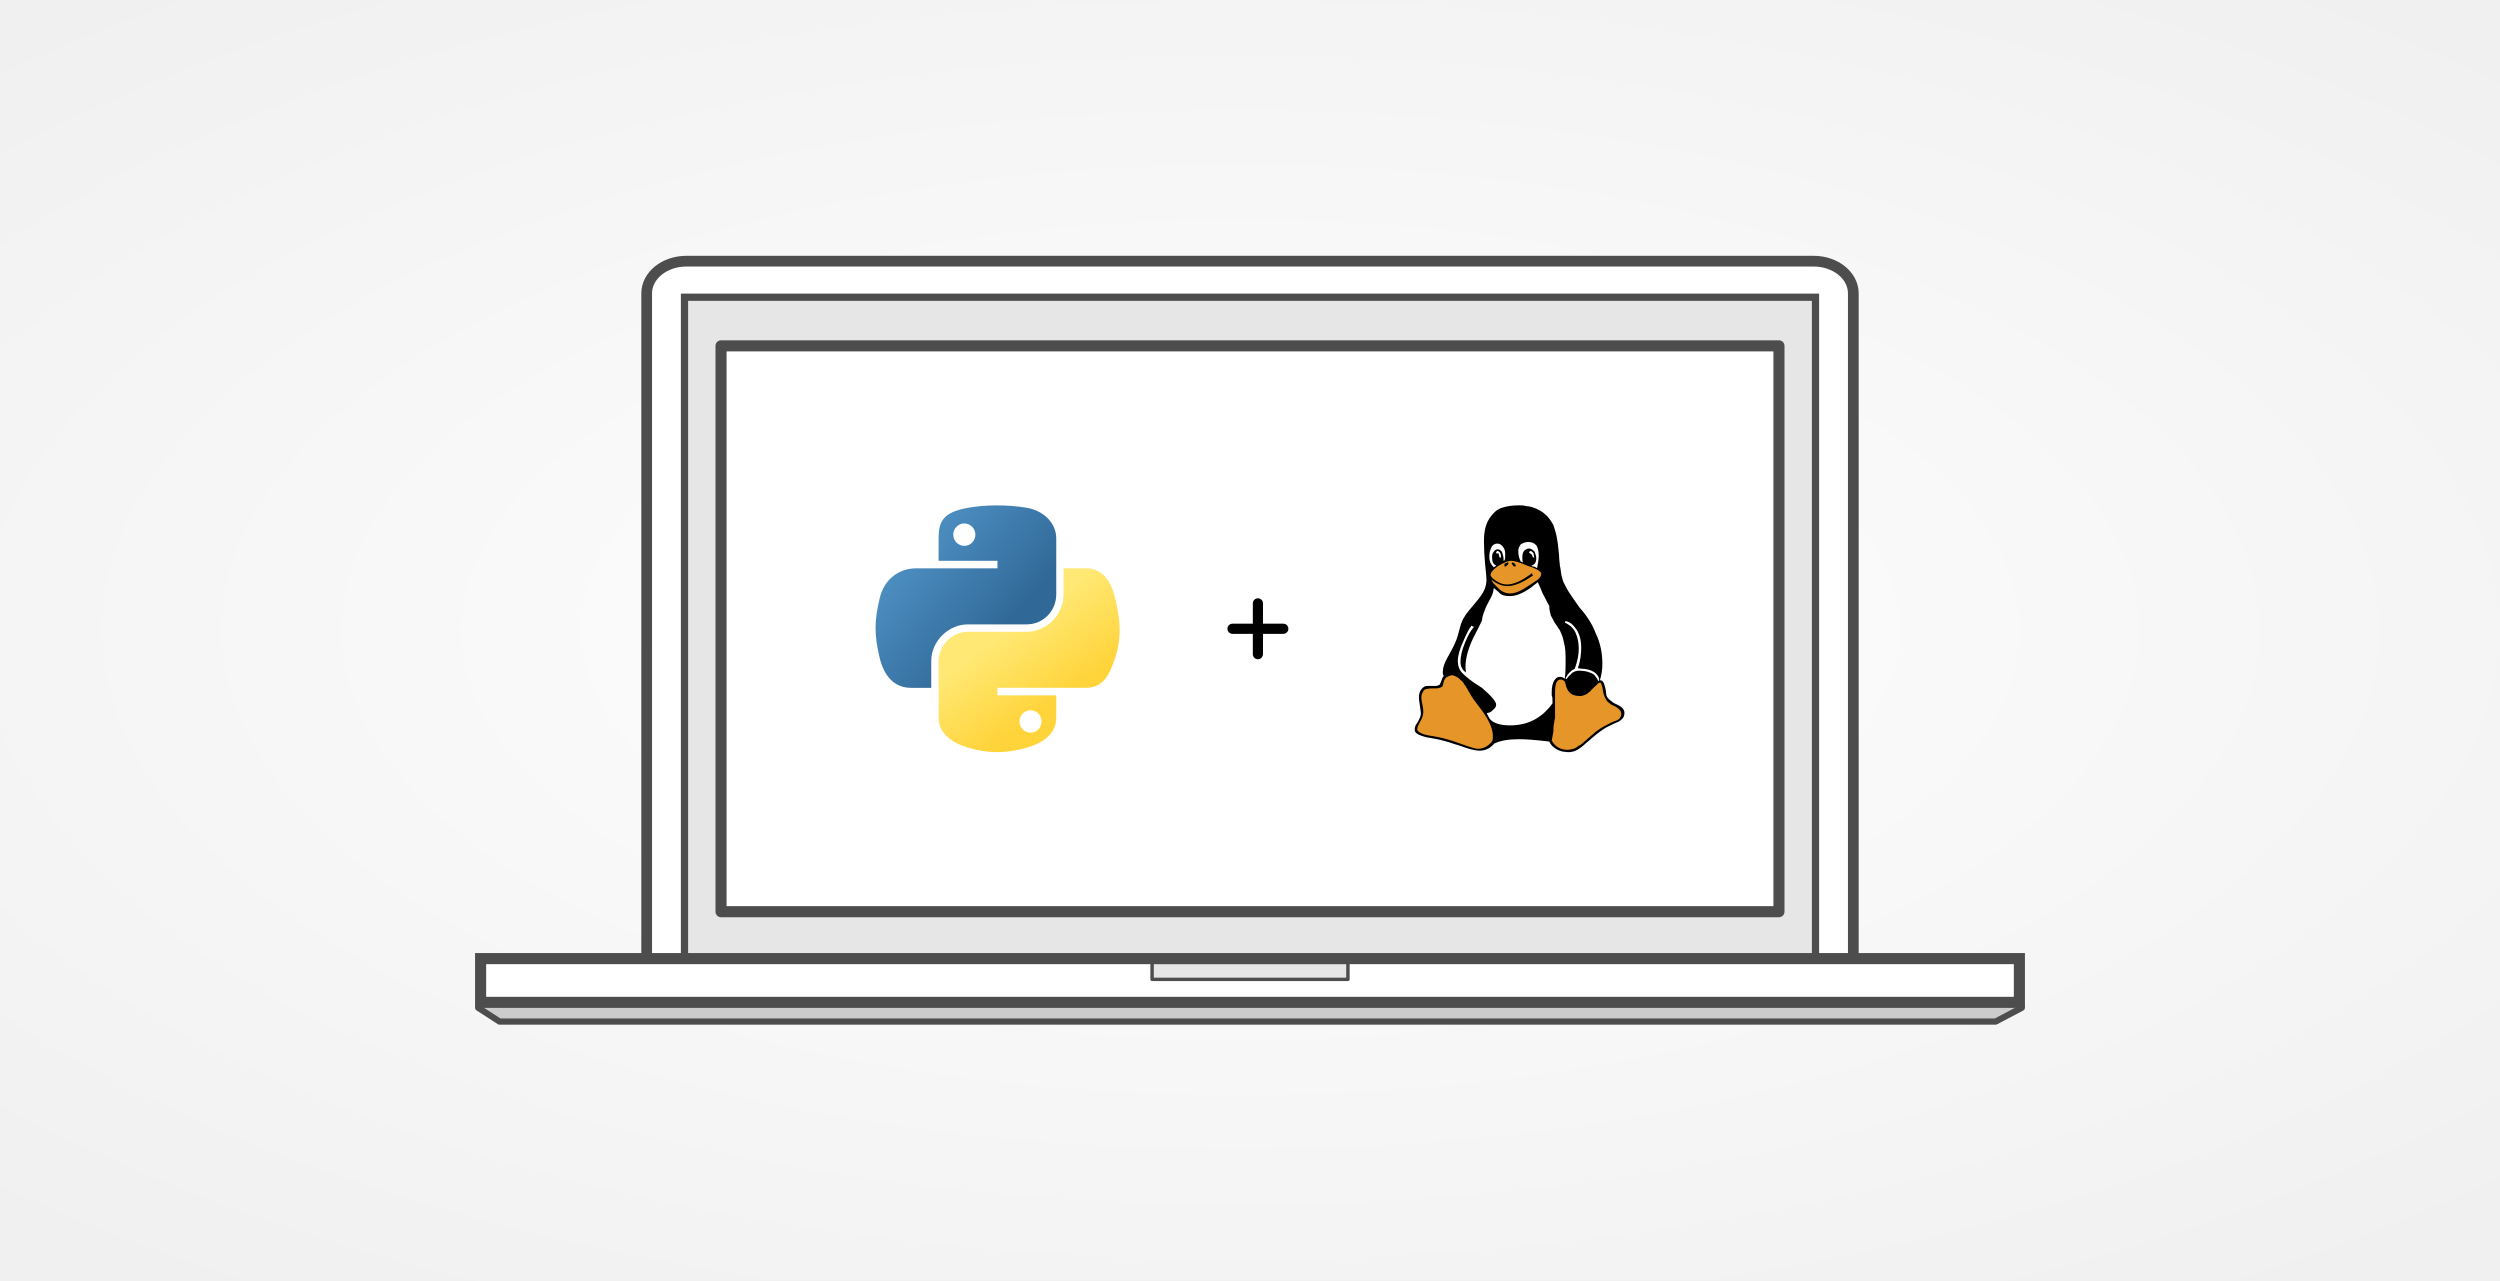
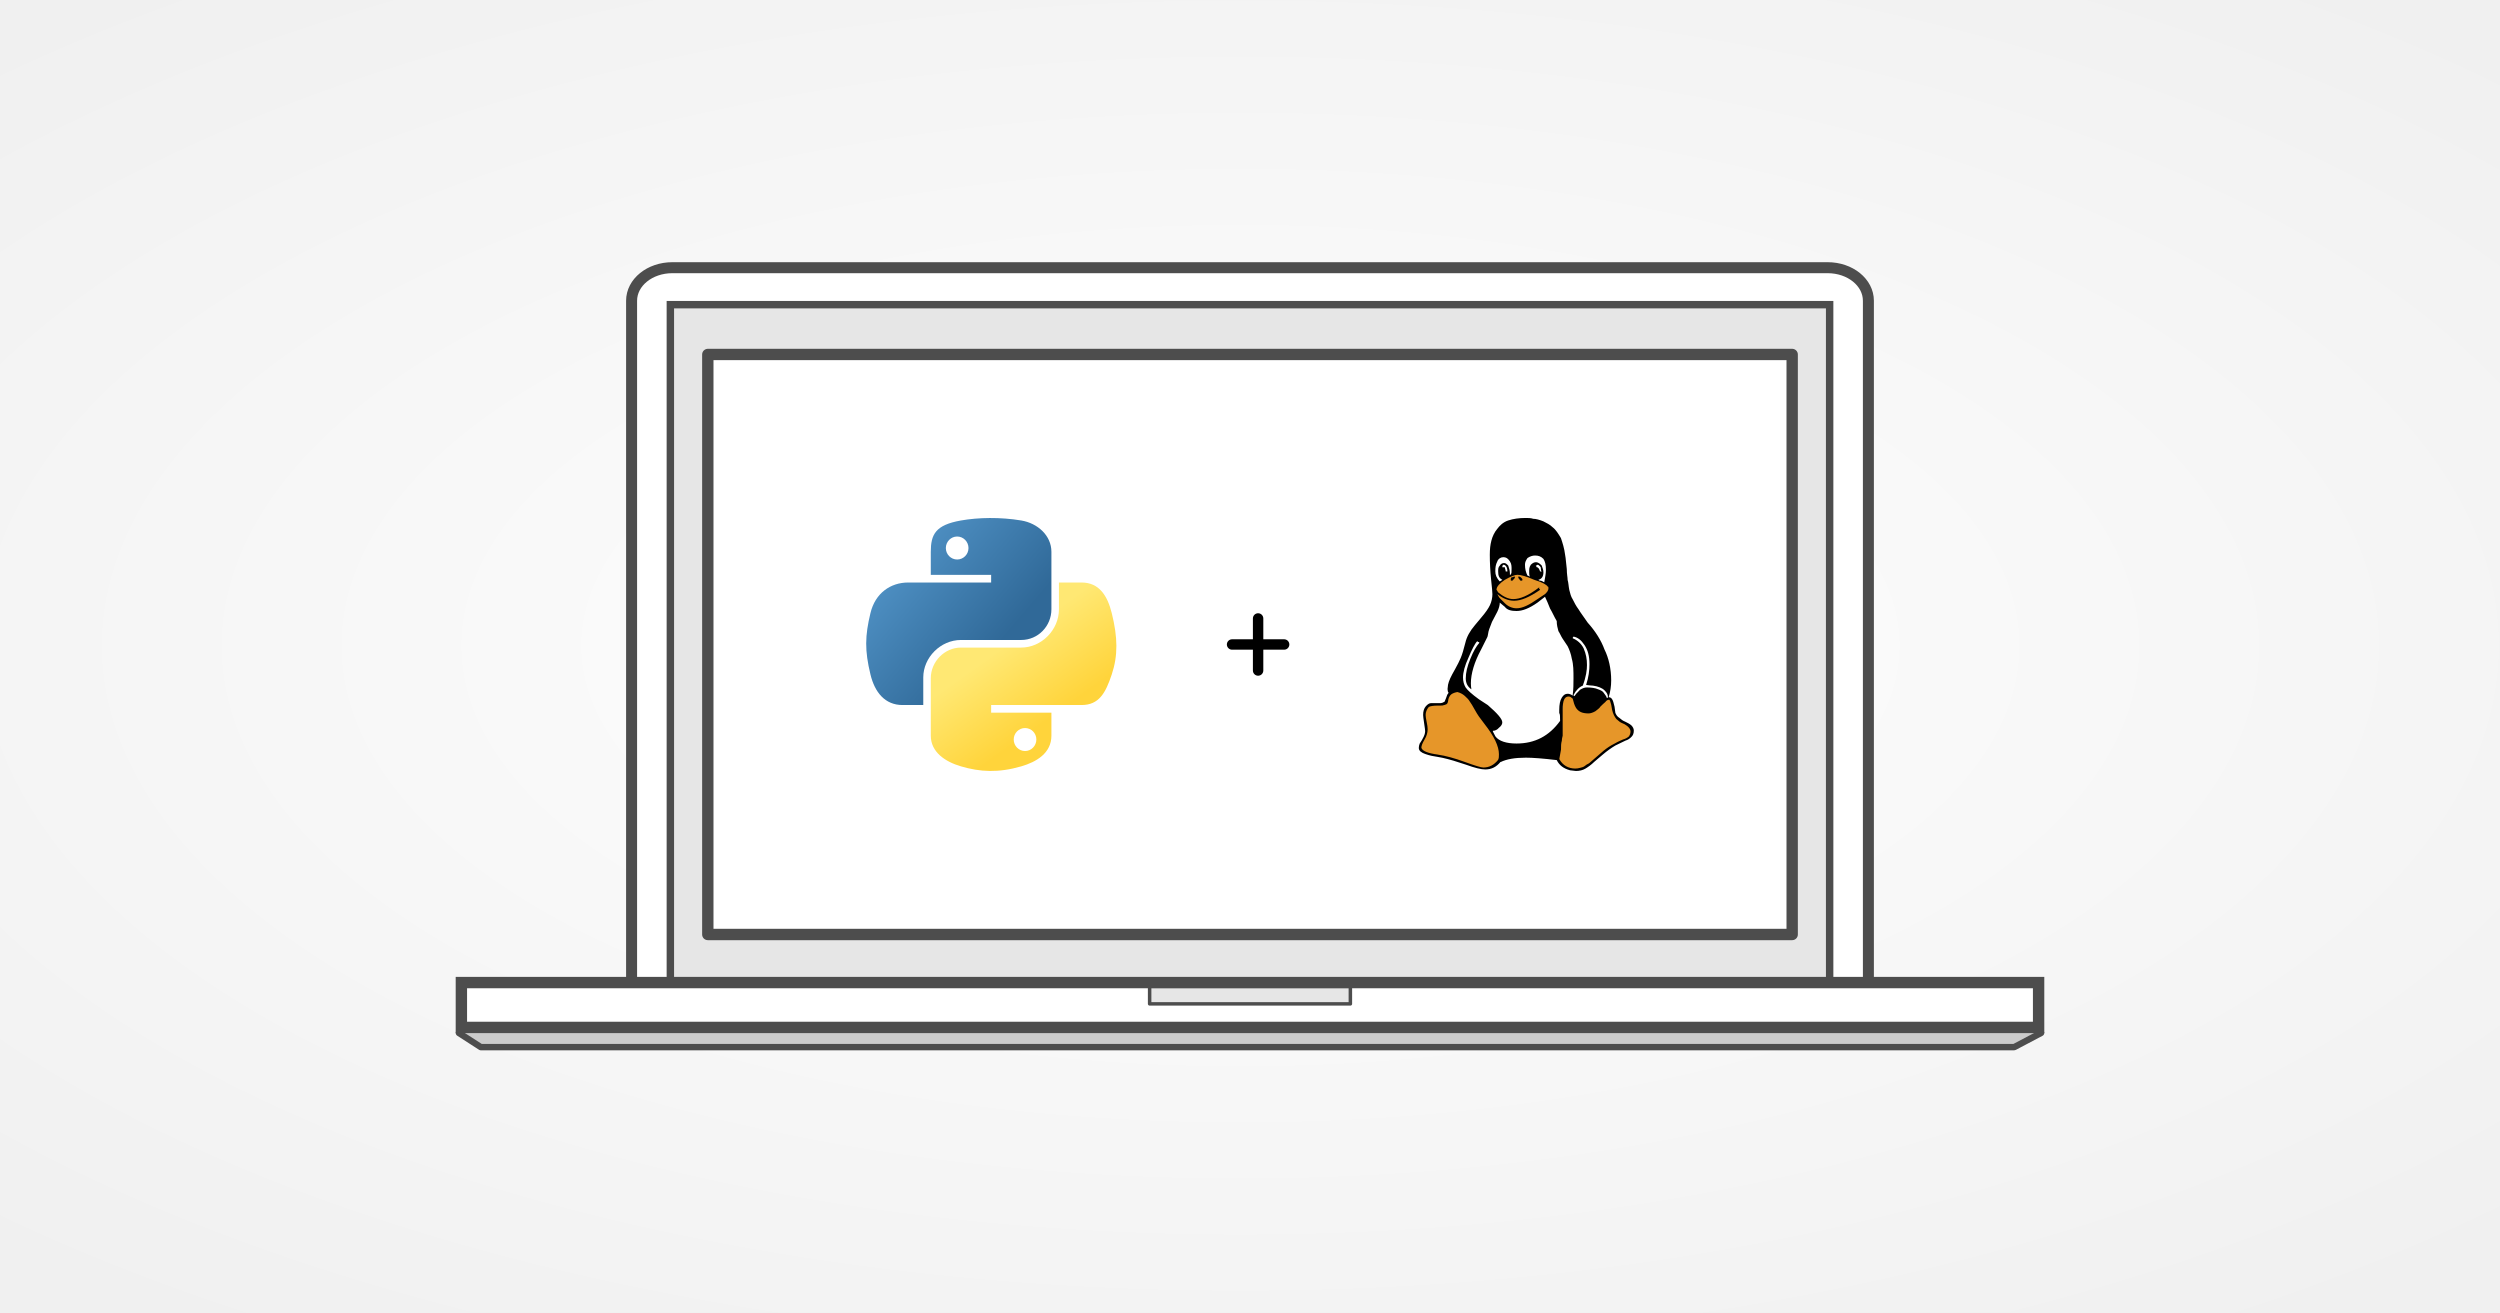
- <svg xmlns="http://www.w3.org/2000/svg" xmlns:xlink="http://www.w3.org/1999/xlink" width="650.875mm" height="333.375mm" viewBox="0 0 650.875 333.375" version="1.1" id="svg3721">
+ <svg xmlns="http://www.w3.org/2000/svg" xmlns:xlink="http://www.w3.org/1999/xlink" width="158.75mm" height="83.344mm" viewBox="0 0 158.75 83.344" version="1.1" id="svg3721">
  <defs id="defs3715">
    <linearGradient id="linearGradient11098">
      <stop style="stop-color:#ffffff;stop-opacity:1" offset="0" id="stop11094" />
      <stop style="stop-color:#f0f0f0;stop-opacity:1" offset="1" id="stop11096" />
    </linearGradient>
    <linearGradient id="linearGradient4689">
      <stop style="stop-color:#5a9fd4;stop-opacity:1;" offset="0" id="stop4691" />
      <stop style="stop-color:#306998;stop-opacity:1;" offset="1" id="stop4693" />
    </linearGradient>
    <linearGradient id="linearGradient4671">
      <stop style="stop-color:#ffd43b;stop-opacity:1;" offset="0" id="stop4673" />
      <stop style="stop-color:#ffe873;stop-opacity:1" offset="1" id="stop4675" />
    </linearGradient>
-     <radialGradient xlink:href="#linearGradient11098" id="radialGradient11100" cx="117.927" cy="109.519" fx="117.927" fy="109.519" r="98.778" gradientTransform="matrix(0,-2.163492,4.738353,0,-26.51921,184.3886)" gradientUnits="userSpaceOnUse" />
+     <radialGradient xlink:href="#linearGradient11098" id="radialGradient11100" cx="117.927" cy="109.519" fx="117.927" fy="109.519" r="98.778" gradientTransform="matrix(0,-0.540873,1.155696,0,121.6747,-129.9453)" gradientUnits="userSpaceOnUse" />
    <linearGradient xlink:href="#linearGradient4689" id="linearGradient4784" gradientUnits="userSpaceOnUse" gradientTransform="matrix(0.562541,0,0,0.567972,-1354.473,-21.87385)" x1="26.649" y1="20.604" x2="135.665" y2="114.398" />
    <linearGradient xlink:href="#linearGradient4671" id="linearGradient4786" gradientUnits="userSpaceOnUse" gradientTransform="matrix(0.562541,0,0,0.567972,-1354.473,-21.87385)" x1="150.961" y1="192.352" x2="112.031" y2="137.273" />
  </defs>
  <g id="layer1" transform="translate(-169.4792,234.7232)">
-     <rect style="fill:url(#radialGradient11100);fill-opacity:1;stroke:none;stroke-width:9.449;stroke-miterlimit:4;stroke-dasharray:none;stroke-opacity:0" id="rect4464" width="650.875" height="333.375" x="169.479" y="-234.723" ry="0" />
+     <rect style="fill:url(#radialGradient11100);fill-opacity:1;stroke:none;stroke-width:2.333;stroke-miterlimit:4;stroke-dasharray:none;stroke-opacity:0" id="rect4464" width="158.75" height="83.344" x="169.479" y="-234.723" ry="0" />
    <g id="g10073" transform="matrix(0.02746171,0,0,0.02746171,209.6505,-171.8515)" />
    <g id="g10075" transform="matrix(0.02746171,0,0,0.02746171,209.6505,-171.8515)" />
    <g id="g10077" transform="matrix(0.02746171,0,0,0.02746171,209.6505,-171.8515)" />
    <g id="g10079" transform="matrix(0.02746171,0,0,0.02746171,209.6505,-171.8515)" />
    <g id="g10081" transform="matrix(0.02746171,0,0,0.02746171,209.6505,-171.8515)" />
    <g id="g10083" transform="matrix(0.02746171,0,0,0.02746171,209.6505,-171.8515)" />
    <g id="g10085" transform="matrix(0.02746171,0,0,0.02746171,209.6505,-171.8515)" />
    <g id="g10087" transform="matrix(0.02746171,0,0,0.02746171,209.6505,-171.8515)" />
    <g id="g10089" transform="matrix(0.02746171,0,0,0.02746171,209.6505,-171.8515)" />
    <g id="g10091" transform="matrix(0.02746171,0,0,0.02746171,209.6505,-171.8515)" />
    <g id="g10093" transform="matrix(0.02746171,0,0,0.02746171,209.6505,-171.8515)" />
    <g id="g10095" transform="matrix(0.02746171,0,0,0.02746171,209.6505,-171.8515)" />
    <g id="g10097" transform="matrix(0.02746171,0,0,0.02746171,209.6505,-171.8515)" />
    <g id="g10099" transform="matrix(0.02746171,0,0,0.02746171,209.6505,-171.8515)" />
    <g id="g10101" transform="matrix(0.02746171,0,0,0.02746171,209.6505,-171.8515)" />
-     <g id="g4807" transform="matrix(2.428271,0,0,2.428271,-1491.264,-203.8743)">
+     <g id="g4807" transform="matrix(0.6070677,0,0,0.6070677,-247.6911,-227.011)">
      <path id="path1968-7" d="m 735.45,95.328 h 164.98 l -2.904,1.677 H 737.652 Z" style="fill:#ffffff;fill-opacity:1;stroke:none;stroke-width:1.185;stroke-miterlimit:4;stroke-dasharray:none;stroke-opacity:1" />
      <path id="path1970-0" d="m 757.519,15.297 c -2.363,0 -4.265,1.542 -4.265,3.458 v 38.26 h -4.7e-4 v 33.336 h 129.372 v -33.336 0 -38.26 c 0,-1.916 -1.902,-3.458 -4.265,-3.458 H 757.522 Z" style="fill:#ffffff;fill-opacity:1;stroke:#4d4d4d;stroke-width:1.15;stroke-linecap:round;stroke-linejoin:round;stroke-miterlimit:4;stroke-dasharray:none;stroke-dashoffset:10.8;stroke-opacity:1" />
      <rect style="fill:#e6e6e6;fill-opacity:1;stroke:#4d4d4d;stroke-width:0.776;stroke-miterlimit:4;stroke-dasharray:none;stroke-opacity:1" id="rect1972-9" width="121.263" height="71.093" x="757.309" y="19.164" />
      <path style="fill:#cccccc;fill-rule:evenodd;stroke:#4d4d4d;stroke-width:0.669;stroke-linecap:round;stroke-linejoin:round;stroke-miterlimit:4;stroke-dasharray:none;stroke-opacity:1" d="m 900.689,95.343 -2.807,1.482 h -160.402 l -2.288,-1.477" id="path1974-3" />
      <rect y="90.074" x="735.45" height="4.692" width="164.98" id="rect1976-6" style="fill:#ffffff;fill-opacity:1;stroke:#4d4d4d;stroke-width:1.19;stroke-miterlimit:4;stroke-dasharray:none;stroke-opacity:1" />
      <rect rx="0" ry="0" y="90.493" x="807.442" height="1.809" width="20.997" id="rect1978-0" style="fill:#e6e6e6;fill-opacity:1;stroke:#4d4d4d;stroke-width:0.367;stroke-linecap:round;stroke-linejoin:round;stroke-miterlimit:4;stroke-dasharray:none;stroke-dashoffset:10.8;stroke-opacity:1" />
      <rect ry="0" rx="0" y="24.375" x="761.227" height="60.67" width="113.426" id="rect1980-6" style="fill:#ffffff;fill-opacity:1;stroke:#4d4d4d;stroke-width:1.187;stroke-linecap:round;stroke-linejoin:round;stroke-miterlimit:4;stroke-dasharray:none;stroke-dashoffset:0;stroke-opacity:1" />
      <g id="g1367" transform="translate(743.1616,140.4241)">
        <g transform="matrix(0.2354175,0,0,0.2354175,349.9703,-96.54859)" id="g4300-2">
          <path style="fill:url(#linearGradient4784);fill-opacity:1" d="m -1284.563,-10.171 c -4.584,0.021 -8.961,0.412 -12.812,1.094 -11.346,2.005 -13.406,6.2 -13.406,13.938 v 10.219 h 26.812 v 3.406 h -26.812 -10.062 c -7.793,0 -14.616,4.684 -16.75,13.594 -2.462,10.213 -2.571,16.586 0,27.25 1.906,7.938 6.457,13.594 14.25,13.594 h 9.219 v -12.25 c 0,-8.85 7.657,-16.656 16.75,-16.656 h 26.781 c 7.455,0 13.406,-6.138 13.406,-13.625 V 4.861 c 0,-7.266 -6.13,-12.725 -13.406,-13.938 -4.606,-0.767 -9.385,-1.115 -13.969,-1.094 z m -14.5,8.219 c 2.769,0 5.031,2.299 5.031,5.125 0,2.816 -2.262,5.094 -5.031,5.094 -2.78,-10e-7 -5.031,-2.277 -5.031,-5.094 0,-2.826 2.252,-5.125 5.031,-5.125 z" id="path1948-6" />
          <path style="fill:url(#linearGradient4786);fill-opacity:1" d="m -1253.844,18.486 v 11.906 c 0,9.231 -7.826,17 -16.75,17 h -26.781 c -7.336,0 -13.406,6.278 -13.406,13.625 V 86.548 c 0,7.266 6.319,11.54 13.406,13.625 8.487,2.496 16.626,2.947 26.781,0 6.75,-1.954 13.406,-5.888 13.406,-13.625 V 76.329 h -26.781 v -3.406 h 26.781 13.406 c 7.793,0 10.696,-5.435 13.406,-13.594 2.799,-8.399 2.68,-16.476 0,-27.25 -1.926,-7.757 -5.604,-13.594 -13.406,-13.594 z m -15.062,64.656 c 2.78,3e-6 5.031,2.277 5.031,5.094 0,2.826 -2.252,5.125 -5.031,5.125 -2.769,0 -5.031,-2.299 -5.031,-5.125 0,-2.816 2.262,-5.094 5.031,-5.094 z" id="path1950-1" />
        </g>
        <g id="g10071-8" transform="matrix(0.02746171,0,0,0.02746171,68.59641,-92.69517)">
          <g id="g10069-7">
            <path d="M 355.148,234.386 H 275.83 v -79.318 c 0,-10.946 -8.864,-19.83 -19.83,-19.83 -10.966,0 -19.83,8.884 -19.83,19.83 v 79.318 h -79.318 c -10.966,0 -19.83,8.884 -19.83,19.83 0,10.946 8.864,19.83 19.83,19.83 h 79.318 v 79.318 c 0,10.946 8.864,19.83 19.83,19.83 10.966,0 19.83,-8.884 19.83,-19.83 v -79.318 h 79.318 c 10.966,0 19.83,-8.884 19.83,-19.83 0,-10.946 -8.864,-19.83 -19.83,-19.83 z" id="path10067-9" />
          </g>
        </g>
        <g id="g1313" transform="matrix(0.3311755,0,0,0.3311755,21.68861,-55.16746)">
          <path style="fill:#e69629;fill-opacity:1;stroke:none;stroke-width:0.265px;stroke-linecap:butt;stroke-linejoin:miter;stroke-opacity:1" d="m 262.063,-75.829 -1.529,-0.443 -1.489,1.166 -0.337,7.717 -0.99,10.542 0.033,1.231 1.09,1.395 2.362,1.205 2.166,0.374 2.912,-0.806 8.337,-6.762 4.342,-2.017 1.595,-1.142 0.328,-2.915 -2.731,-1.488 -2.062,-1.474 -0.553,-0.977 -1.198,-4.56 -0.665,-0.507 -1.387,0.446 z" id="path1307" />
          <path style="fill:#e69629;fill-opacity:1;stroke:none;stroke-width:0.265px;stroke-linecap:butt;stroke-linejoin:miter;stroke-opacity:1" d="m 237.988,-110.602 2.226,-1.892 3.071,-1.814 2.741,-0.603 2.019,1.211 5.758,2.195 1.341,1.014 -0.313,1.005 -1.24,1.737 -5.794,3.625 -3.532,0.86 -1.74,-0.283 -2.211,-1.597 -2.515,-2.966 z" id="path1305" />
          <path style="fill:#e69629;fill-opacity:1;stroke:none;stroke-width:0.265px;stroke-linecap:butt;stroke-linejoin:miter;stroke-opacity:1" d="m 222.337,-74.223 0.858,-2.398 2.565,-1.006 2.658,0.942 7.945,11.575 3.553,6.312 -1.114,3.781 -2.813,1.943 -2.269,-0.006 -5.156,-1.434 -6.597,-2.243 -6.526,-1.167 -1.424,-1.554 0.297,-1.418 1.597,-3.365 0.02,-2.088 -0.402,-2.996 0.199,-2.362 0.985,-1.247 1.434,-0.378 2.17,-0.144 1.367,-0.162 z" id="path1303" />
          <path d="m 246.368,-112.666 c 0,0.265 -0.265,0.265 -0.265,0.265 h -0.265 c -0.265,0 -0.265,-0.265 -0.529,-0.529 0,0 -0.265,-0.265 -0.265,-0.529 0,-0.265 0,-0.265 0.265,-0.265 l 0.529,0.265 c 0.265,0.265 0.529,0.529 0.529,0.794 m -4.763,-2.646 c 0,-1.323 -0.529,-2.117 -1.323,-2.117 0,0 0,0.265 -0.265,0.265 v 0.529 h 0.794 c 0,0.529 0.265,0.794 0.265,1.323 h 0.529 m 9.26,-1.323 c 0.529,0 0.794,0.529 1.058,1.323 h 0.529 c -0.265,-0.265 -0.265,-0.529 -0.265,-0.794 0,-0.265 0,-0.529 -0.265,-0.794 -0.265,-0.265 -0.529,-0.529 -0.794,-0.529 0,0 -0.265,0.265 -0.529,0.265 0,0.265 0.265,0.265 0.265,0.529 m -7.938,4.233 c -0.265,0 -0.265,0 -0.265,-0.265 0,-0.265 0,-0.529 0.265,-0.794 0.529,0 0.794,-0.265 0.794,-0.265 0.265,0 0.265,0.265 0.265,0.265 0,0.265 -0.265,0.529 -0.794,1.058 h -0.265 m -2.91,-0.265 c -1.058,-0.529 -1.323,-1.323 -1.323,-2.646 0,-0.794 0,-1.323 0.529,-1.852 0.265,-0.529 0.794,-0.794 1.323,-0.794 0.529,0 0.794,0.265 1.323,0.794 0.265,0.794 0.529,1.587 0.529,2.381 v 0.265 0.265 h 0.265 v -0.265 c 0.265,0 0.265,-0.529 0.265,-1.587 0,-0.794 0,-1.587 -0.529,-2.381 -0.529,-0.794 -1.058,-1.323 -2.117,-1.323 -0.794,0 -1.587,0.529 -1.852,1.323 -0.529,1.058 -0.635,1.852 -0.635,3.175 0,1.058 0.37,2.117 1.429,3.175 0.265,-0.265 0.529,-0.265 0.794,-0.529 m 33.073,37.306 c 0.265,0 0.265,-0.106 0.265,-0.344 0,-0.582 -0.265,-1.27 -1.058,-2.037 -0.794,-0.794 -2.117,-1.296 -3.704,-1.508 -0.265,-0.026 -0.529,-0.026 -0.529,-0.026 -0.265,-0.053 -0.265,-0.053 -0.529,-0.053 -0.265,-0.026 -0.794,-0.079 -1.058,-0.132 0.794,-2.461 1.058,-4.63 1.058,-6.535 0,-2.646 -0.529,-4.498 -1.587,-6.085 -1.058,-1.587 -2.117,-2.381 -3.44,-2.646 -0.265,0.265 -0.265,0.265 -0.265,0.529 1.323,0.529 2.646,1.587 3.44,3.175 0.794,1.852 1.058,3.44 1.058,5.292 0,1.482 -0.265,3.678 -1.323,6.482 -1.058,0.423 -2.117,1.402 -2.91,2.937 0,0.238 0,0.37 0.265,0.37 0,0 0.265,-0.238 0.529,-0.688 0.529,-0.45 0.794,-0.9 1.323,-1.349 0.794,-0.45 1.323,-0.688 2.117,-0.688 1.323,0 2.646,0.185 3.44,0.556 1.058,0.344 1.587,0.714 1.852,1.138 0.265,0.397 0.529,0.767 0.794,1.111 0,0.344 0.265,0.503 0.265,0.503 m -24.342,-38.365 c -0.265,-0.265 -0.265,-0.794 -0.265,-1.323 0,-1.058 0,-1.587 0.529,-2.381 0.529,-0.529 1.058,-0.794 1.587,-0.794 0.794,0 1.323,0.529 1.852,1.058 0.265,0.794 0.529,1.323 0.529,2.117 0,1.323 -0.529,2.117 -1.587,2.381 0,0 0.265,0.265 0.529,0.265 0.529,0 0.794,0.265 1.323,0.529 0.265,-1.587 0.529,-2.646 0.529,-3.969 0,-1.587 -0.265,-2.646 -0.794,-3.44 -0.794,-0.794 -1.587,-1.058 -2.646,-1.058 -0.794,0 -1.587,0.265 -2.381,0.794 -0.529,0.794 -0.794,1.323 -0.794,2.117 0,1.323 0.265,2.381 0.794,3.44 0.265,0 0.529,0.265 0.794,0.265 m 3.175,4.233 c -3.44,2.381 -6.085,3.44 -8.202,3.44 -1.852,0 -3.704,-0.794 -5.292,-2.117 0.265,0.529 0.529,1.058 0.794,1.323 l 1.587,1.587 c 1.058,1.058 2.381,1.587 3.704,1.587 1.852,0 3.969,-1.058 6.615,-2.91 l 2.381,-1.587 c 0.529,-0.529 1.058,-1.058 1.058,-1.852 0,-0.265 0,-0.529 -0.265,-0.529 -0.265,-0.529 -1.587,-1.323 -4.233,-2.117 -2.381,-1.058 -4.233,-1.587 -5.292,-1.587 -0.794,0 -2.117,0.529 -3.969,1.587 -1.587,1.058 -2.646,2.117 -2.646,3.175 0,0 0.265,0.265 0.529,0.794 1.587,1.323 3.175,2.117 4.762,2.117 2.117,0 4.763,-1.058 8.202,-3.704 v 0.529 c 0.265,0 0.265,0.265 0.265,0.265 m 6.085,53.446 c 1.058,1.99 2.91,2.99 5.027,2.99 0.529,0 1.058,-0.079 1.587,-0.238 0.529,-0.106 1.058,-0.291 1.323,-0.503 0.265,-0.185 0.529,-0.37 0.794,-0.582 0.529,-0.185 0.529,-0.318 0.794,-0.45 l 4.498,-3.889 c 1.058,-0.844 2.117,-1.582 3.44,-2.223 1.058,-0.635 2.117,-1.058 2.646,-1.296 0.794,-0.212 1.323,-0.529 1.852,-0.953 0.265,-0.397 0.529,-0.9 0.529,-1.535 0,-0.767 -0.529,-1.349 -1.058,-1.773 -0.529,-0.423 -1.058,-0.714 -1.587,-0.9 -0.529,-0.185 -1.058,-0.609 -1.852,-1.323 -0.529,-0.688 -1.058,-1.64 -1.323,-2.884 l -0.265,-1.535 c -0.265,-0.714 -0.265,-1.244 -0.529,-1.535 0,-0.079 0,-0.106 -0.265,-0.106 -0.265,0 -0.794,0.238 -1.058,0.688 -0.529,0.45 -1.058,0.953 -1.587,1.482 -0.265,0.529 -1.058,1.005 -1.587,1.455 -0.794,0.45 -1.587,0.688 -2.117,0.688 -2.117,0 -3.175,-0.582 -3.969,-1.72 -0.529,-0.847 -0.794,-1.826 -1.058,-2.937 -0.529,-0.45 -0.794,-0.688 -1.323,-0.688 -1.323,0 -1.852,1.376 -1.852,4.154 v 0.873 3.069 2.355 1.138 0.794 c 0,0.238 -0.265,0.767 -0.265,1.587 -0.265,0.82 -0.265,1.752 -0.265,2.805 l -0.529,2.937 v 0.045 m -38.365,-1.4 c 2.461,0.36 5.292,1.13 8.493,2.305 3.201,1.164 5.159,1.773 5.874,1.773 1.852,0 3.387,-0.82 4.657,-2.405 0.265,-0.513 0.265,-1.117 0.265,-1.81 0,-2.5 -1.508,-5.662 -4.524,-9.499 l -1.799,-2.408 c -0.37,-0.503 -0.82,-1.27 -1.402,-2.302 -0.556,-1.032 -1.058,-1.826 -1.455,-2.381 -0.344,-0.609 -0.9,-1.217 -1.614,-1.826 -0.688,-0.609 -1.482,-1.005 -2.355,-1.217 -1.111,0.212 -1.879,0.582 -2.249,1.085 -0.37,0.503 -0.582,1.058 -0.635,1.64 -0.079,0.556 -0.238,0.926 -0.503,1.111 -0.265,0.159 -0.714,0.291 -1.323,0.423 -0.132,0 -0.37,0 -0.714,0.026 h -0.714 c -1.402,0 -2.355,0.159 -2.857,0.423 -0.661,0.767 -1.005,1.64 -1.005,2.566 0,0.423 0.106,1.138 0.318,2.143 0.212,0.979 0.318,1.773 0.318,2.328 0,1.085 -0.318,2.17 -0.979,3.254 -0.661,1.138 -1.005,1.984 -1.005,2.588 0.265,1.027 2.011,1.749 5.212,2.172 m 8.811,-24.051 c 0,-1.826 0.476,-3.836 1.455,-6.218 0.953,-2.381 1.905,-3.969 2.831,-5.027 -0.053,-0.265 -0.185,-0.265 -0.397,-0.265 l -0.265,-0.265 c -0.767,0.794 -1.693,2.646 -2.805,5.292 -1.111,2.381 -1.693,4.577 -1.693,6.191 0,1.191 0.291,2.223 0.82,3.122 0.582,0.873 1.984,2.143 4.207,3.757 l 2.805,1.826 c 2.99,2.593 4.577,4.392 4.577,5.45 0,0.556 -0.265,1.111 -1.058,1.72 -0.529,0.635 -1.244,0.953 -1.852,0.953 -0.053,0 -0.079,0.053 -0.079,0.185 0,0.026 0.265,0.556 0.82,1.587 1.111,1.508 3.492,2.249 6.667,2.249 5.821,0 10.319,-2.381 13.758,-7.144 0,-1.323 0,-2.143 -0.265,-2.487 v -0.979 c 0,-1.72 0.265,-3.016 0.794,-3.863 0.529,-0.847 1.058,-1.244 1.852,-1.244 0.529,0 1.058,0.185 1.587,0.582 0.265,-2.037 0.265,-3.81 0.265,-5.397 0,-2.408 0,-4.392 -0.529,-6.244 -0.265,-1.587 -0.794,-2.91 -1.323,-3.969 -0.529,-0.794 -1.058,-1.587 -1.587,-2.381 -0.529,-0.794 -0.794,-1.587 -1.323,-2.381 -0.265,-1.058 -0.529,-1.852 -0.529,-3.175 -0.794,-1.323 -1.323,-2.646 -2.117,-3.969 -0.529,-1.323 -1.058,-2.646 -1.587,-3.704 l -2.381,1.852 c -2.646,1.852 -4.763,2.646 -6.615,2.646 -1.587,0 -2.91,-0.265 -3.704,-1.323 l -1.587,-1.323 c 0,0.794 -0.265,1.852 -0.794,2.91 l -1.667,3.175 c -0.741,1.852 -1.138,2.91 -1.217,3.704 -0.106,0.529 -0.185,1.058 -0.238,1.058 l -1.984,3.969 c -2.143,3.969 -3.228,7.646 -3.228,10.689 0,0.609 0.053,1.244 0.159,1.879 -1.191,-0.82 -1.773,-1.958 -1.773,-3.44 m 18.944,25.03 c -3.44,0 -6.085,0.466 -7.938,1.389 v -0.079 c -1.323,1.587 -2.805,2.408 -4.868,2.408 -1.296,0 -3.334,-0.503 -6.085,-1.508 -2.778,-0.953 -5.239,-1.683 -7.382,-2.164 -0.212,-0.061 -0.688,-0.151 -1.455,-0.273 -0.741,-0.119 -1.429,-0.241 -2.037,-0.362 -0.556,-0.119 -1.191,-0.299 -1.879,-0.542 -0.661,-0.209 -1.191,-0.482 -1.587,-0.812 -0.365,-0.333 -0.545,-0.709 -0.545,-1.13 0,-0.423 0.09,-0.876 0.27,-1.357 0.169,-0.291 0.355,-0.582 0.54,-0.847 0.185,-0.291 0.344,-0.556 0.45,-0.82 0.159,-0.238 0.265,-0.476 0.37,-0.741 0.106,-0.238 0.212,-0.476 0.265,-0.767 0.053,-0.265 0.106,-0.529 0.106,-0.794 0,-0.265 -0.106,-1.058 -0.318,-2.461 -0.212,-1.376 -0.318,-2.249 -0.318,-2.619 0,-1.164 0.265,-2.09 0.847,-2.752 0.582,-0.661 1.138,-1.005 1.72,-1.005 h 3.043 c 0.238,0 0.609,-0.132 1.164,-0.45 0.185,-0.423 0.344,-0.767 0.45,-1.085 0.132,-0.318 0.185,-0.556 0.238,-0.661 0.053,-0.159 0.106,-0.318 0.159,-0.45 0.106,-0.185 0.238,-0.397 0.423,-0.609 -0.212,-0.265 -0.318,-0.609 -0.318,-1.032 0,-0.291 0,-0.556 0.053,-0.714 0,-0.953 0.45,-2.302 1.402,-4.075 l 0.926,-1.667 c 0.767,-1.429 1.349,-2.487 1.773,-3.545 0.45,-1.058 0.926,-2.646 1.455,-4.763 0.423,-1.852 1.429,-3.704 3.016,-5.556 l 1.984,-2.381 c 1.376,-1.587 2.275,-2.91 2.778,-3.969 0.503,-1.058 0.767,-2.381 0.767,-3.44 0,-0.529 -0.132,-2.117 -0.423,-4.763 -0.265,-2.646 -0.397,-5.292 -0.397,-7.673 0,-1.852 0.159,-3.175 0.503,-4.498 0.344,-1.323 0.953,-2.646 1.852,-3.704 0.794,-1.058 1.852,-2.117 3.44,-2.646 1.587,-0.529 3.44,-0.794 5.556,-0.794 0.794,0 1.587,0 2.381,0.265 0.794,0 1.852,0.265 3.175,0.794 1.058,0.529 2.117,1.058 2.91,1.852 1.058,0.794 1.852,2.117 2.646,3.44 0.529,1.587 1.058,3.175 1.323,5.292 0.265,1.323 0.265,2.646 0.529,4.498 0,1.587 0.265,2.646 0.265,3.44 0.265,0.794 0.265,1.852 0.529,3.175 0.265,1.058 0.529,2.117 1.058,2.91 0.529,1.058 1.058,2.117 1.852,3.175 0.794,1.323 1.852,2.646 2.91,4.233 2.381,2.646 4.233,5.556 5.292,8.467 1.323,2.646 2.117,6.085 2.117,9.763 0,1.826 -0.265,3.598 -0.794,5.318 0.529,0 0.794,0.212 1.058,0.582 0.265,0.37 0.529,1.164 0.794,2.408 l 0.265,1.958 c 0.265,0.582 0.529,1.138 1.323,1.614 0.529,0.476 1.058,0.873 1.852,1.191 0.529,0.265 1.323,0.635 1.852,1.111 0.529,0.529 0.794,1.085 0.794,1.667 0,0.9 -0.265,1.561 -0.794,2.037 -0.529,0.529 -1.058,0.9 -1.852,1.138 -0.529,0.265 -1.587,0.794 -3.175,1.54 -1.323,0.783 -2.646,1.733 -3.969,2.857 l -2.646,2.252 c -1.058,1.032 -2.117,1.773 -2.91,2.223 -0.794,0.476 -1.852,0.714 -2.91,0.714 l -1.852,-0.212 c -2.117,-0.556 -3.44,-1.614 -4.233,-3.228 -4.233,-0.513 -7.673,-0.767 -9.79,-0.767" id="path1281" style="stroke-width:0.265" />
        </g>
      </g>
    </g>
    <g id="g10073-9" transform="matrix(0.02746171,0,0,0.02746171,73.57904,-537.7324)" />
    <g id="g10075-7" transform="matrix(0.02746171,0,0,0.02746171,73.57904,-537.7324)" />
    <g id="g10077-3" transform="matrix(0.02746171,0,0,0.02746171,73.57904,-537.7324)" />
    <g id="g10079-6" transform="matrix(0.02746171,0,0,0.02746171,73.57904,-537.7324)" />
    <g id="g10081-1" transform="matrix(0.02746171,0,0,0.02746171,73.57904,-537.7324)" />
    <g id="g10083-2" transform="matrix(0.02746171,0,0,0.02746171,73.57904,-537.7324)" />
    <g id="g10085-9" transform="matrix(0.02746171,0,0,0.02746171,73.57904,-537.7324)" />
    <g id="g10087-3" transform="matrix(0.02746171,0,0,0.02746171,73.57904,-537.7324)" />
    <g id="g10089-1" transform="matrix(0.02746171,0,0,0.02746171,73.57904,-537.7324)" />
    <g id="g10091-9" transform="matrix(0.02746171,0,0,0.02746171,73.57904,-537.7324)" />
    <g id="g10093-4" transform="matrix(0.02746171,0,0,0.02746171,73.57904,-537.7324)" />
    <g id="g10095-7" transform="matrix(0.02746171,0,0,0.02746171,73.57904,-537.7324)" />
    <g id="g10097-8" transform="matrix(0.02746171,0,0,0.02746171,73.57904,-537.7324)" />
    <g id="g10099-4" transform="matrix(0.02746171,0,0,0.02746171,73.57904,-537.7324)" />
    <g id="g10101-5" transform="matrix(0.02746171,0,0,0.02746171,73.57904,-537.7324)" />
  </g>
</svg>
